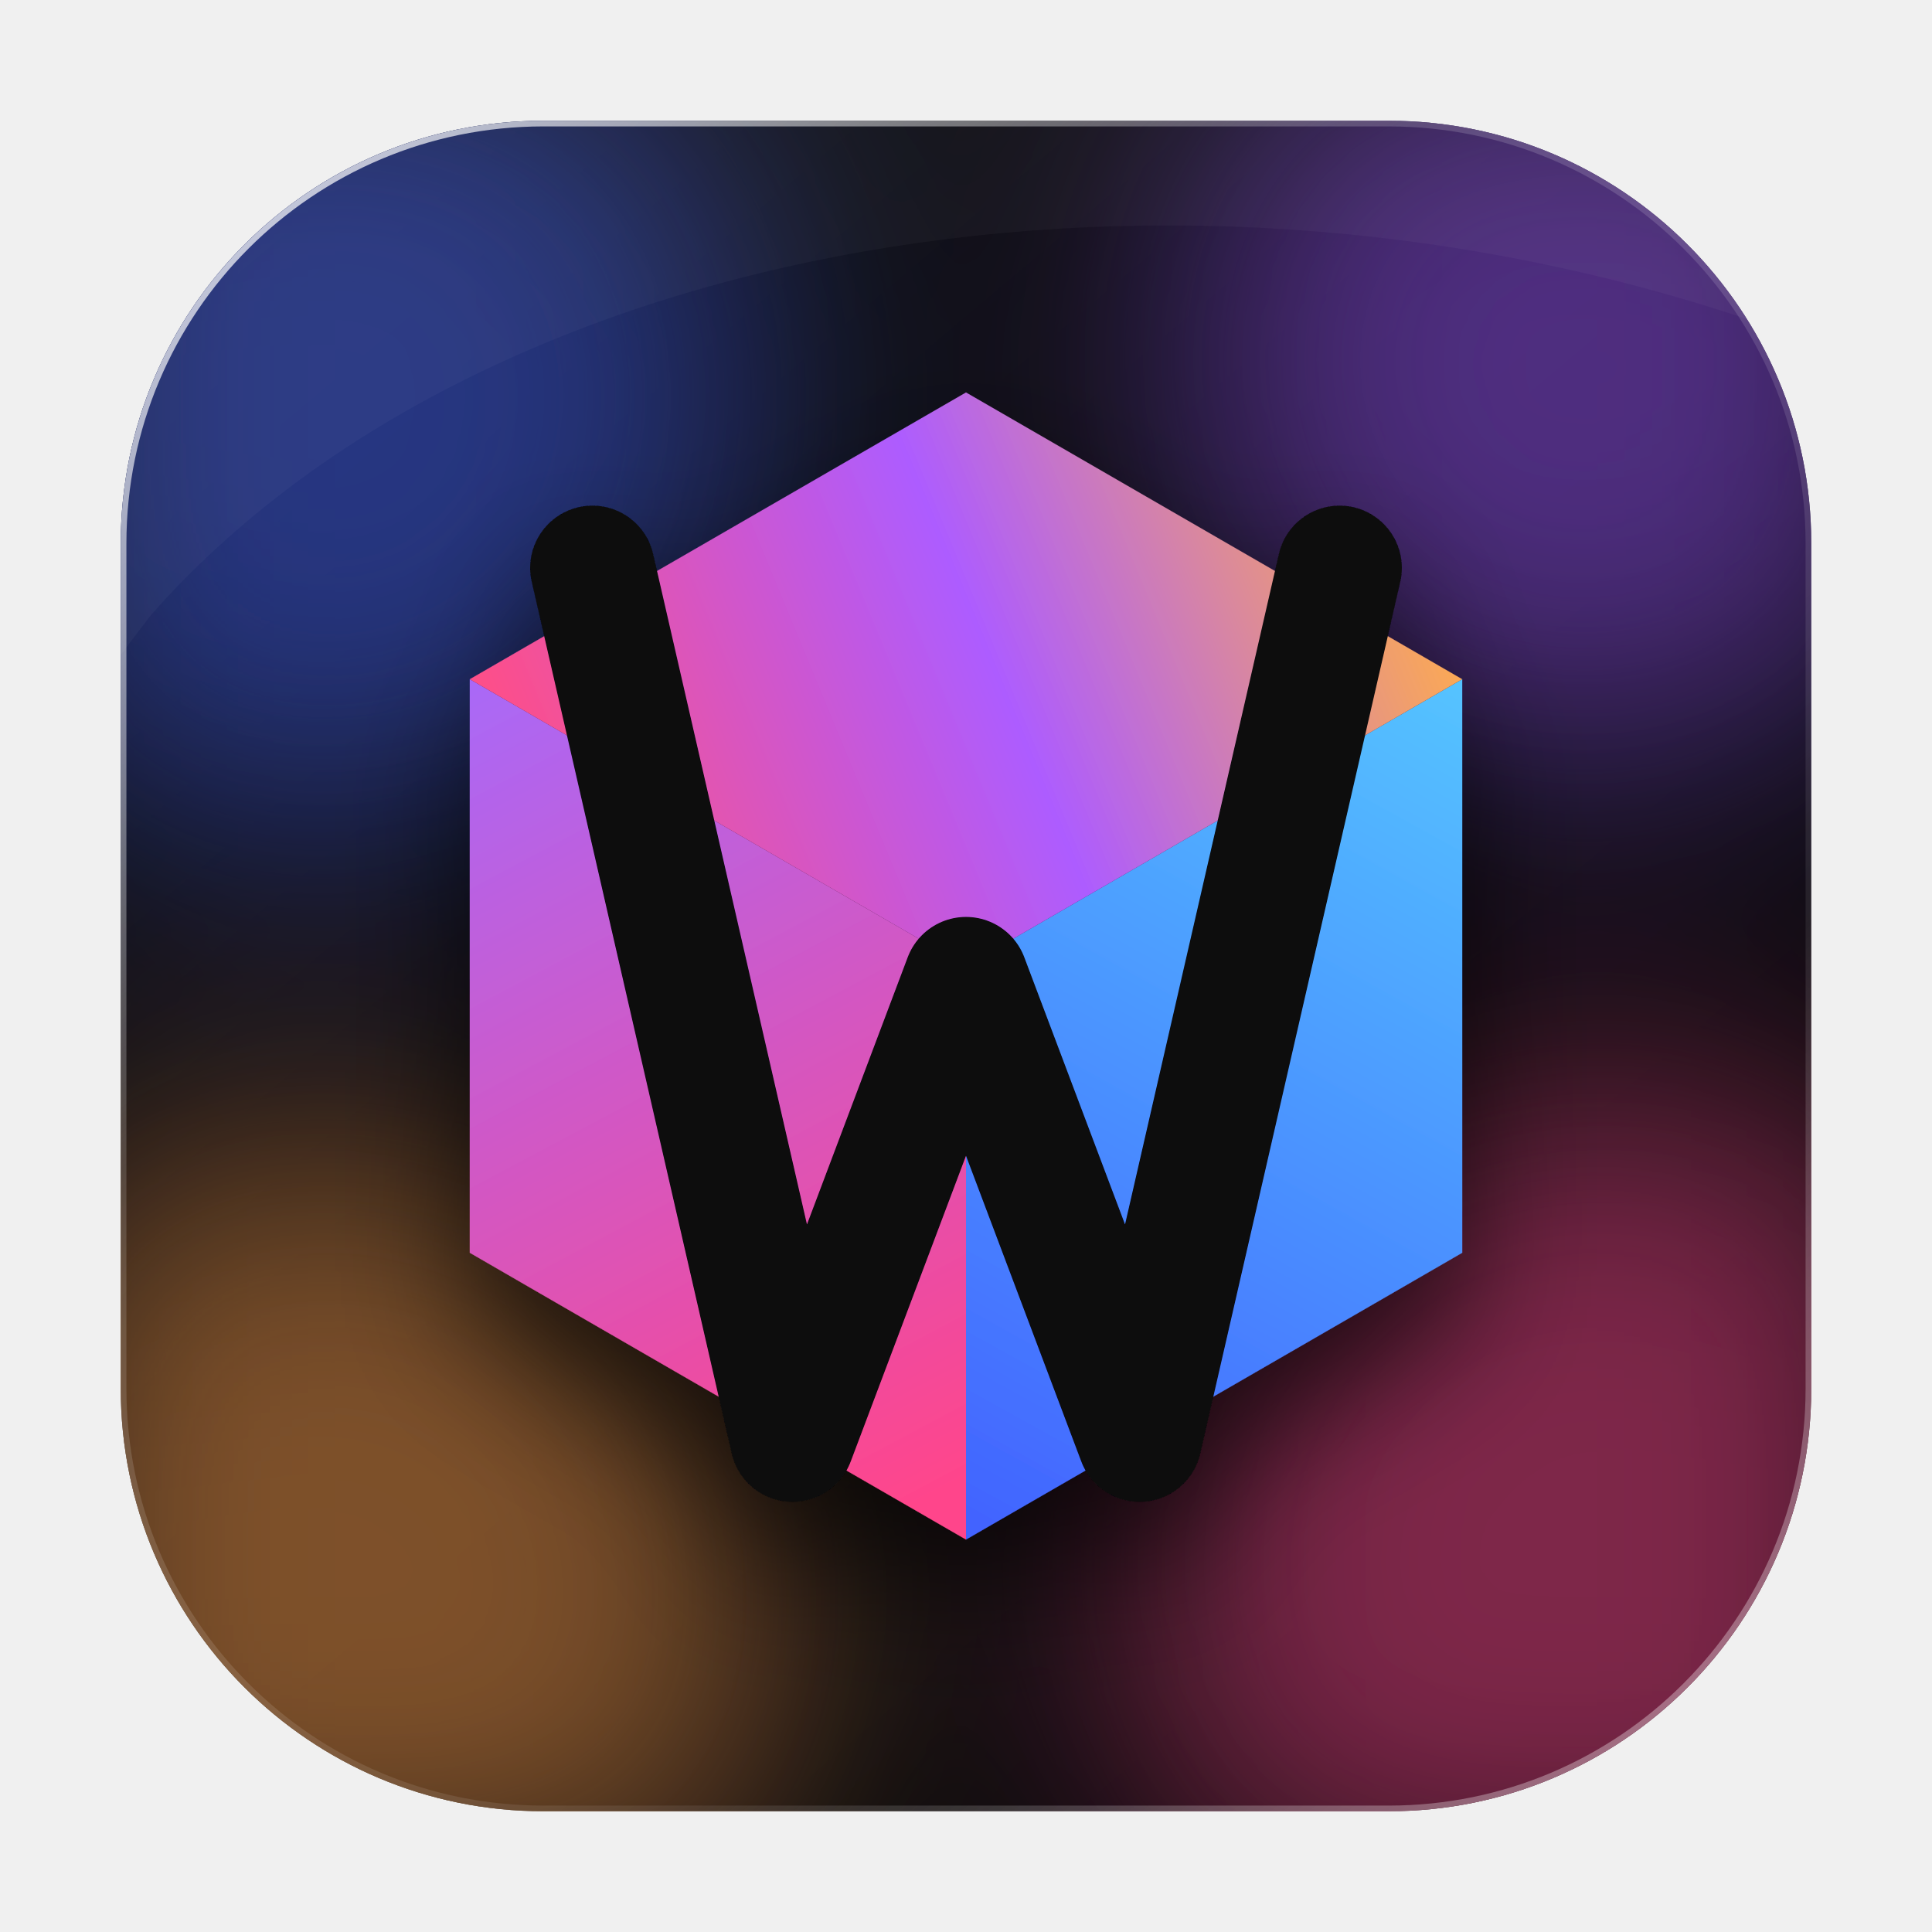
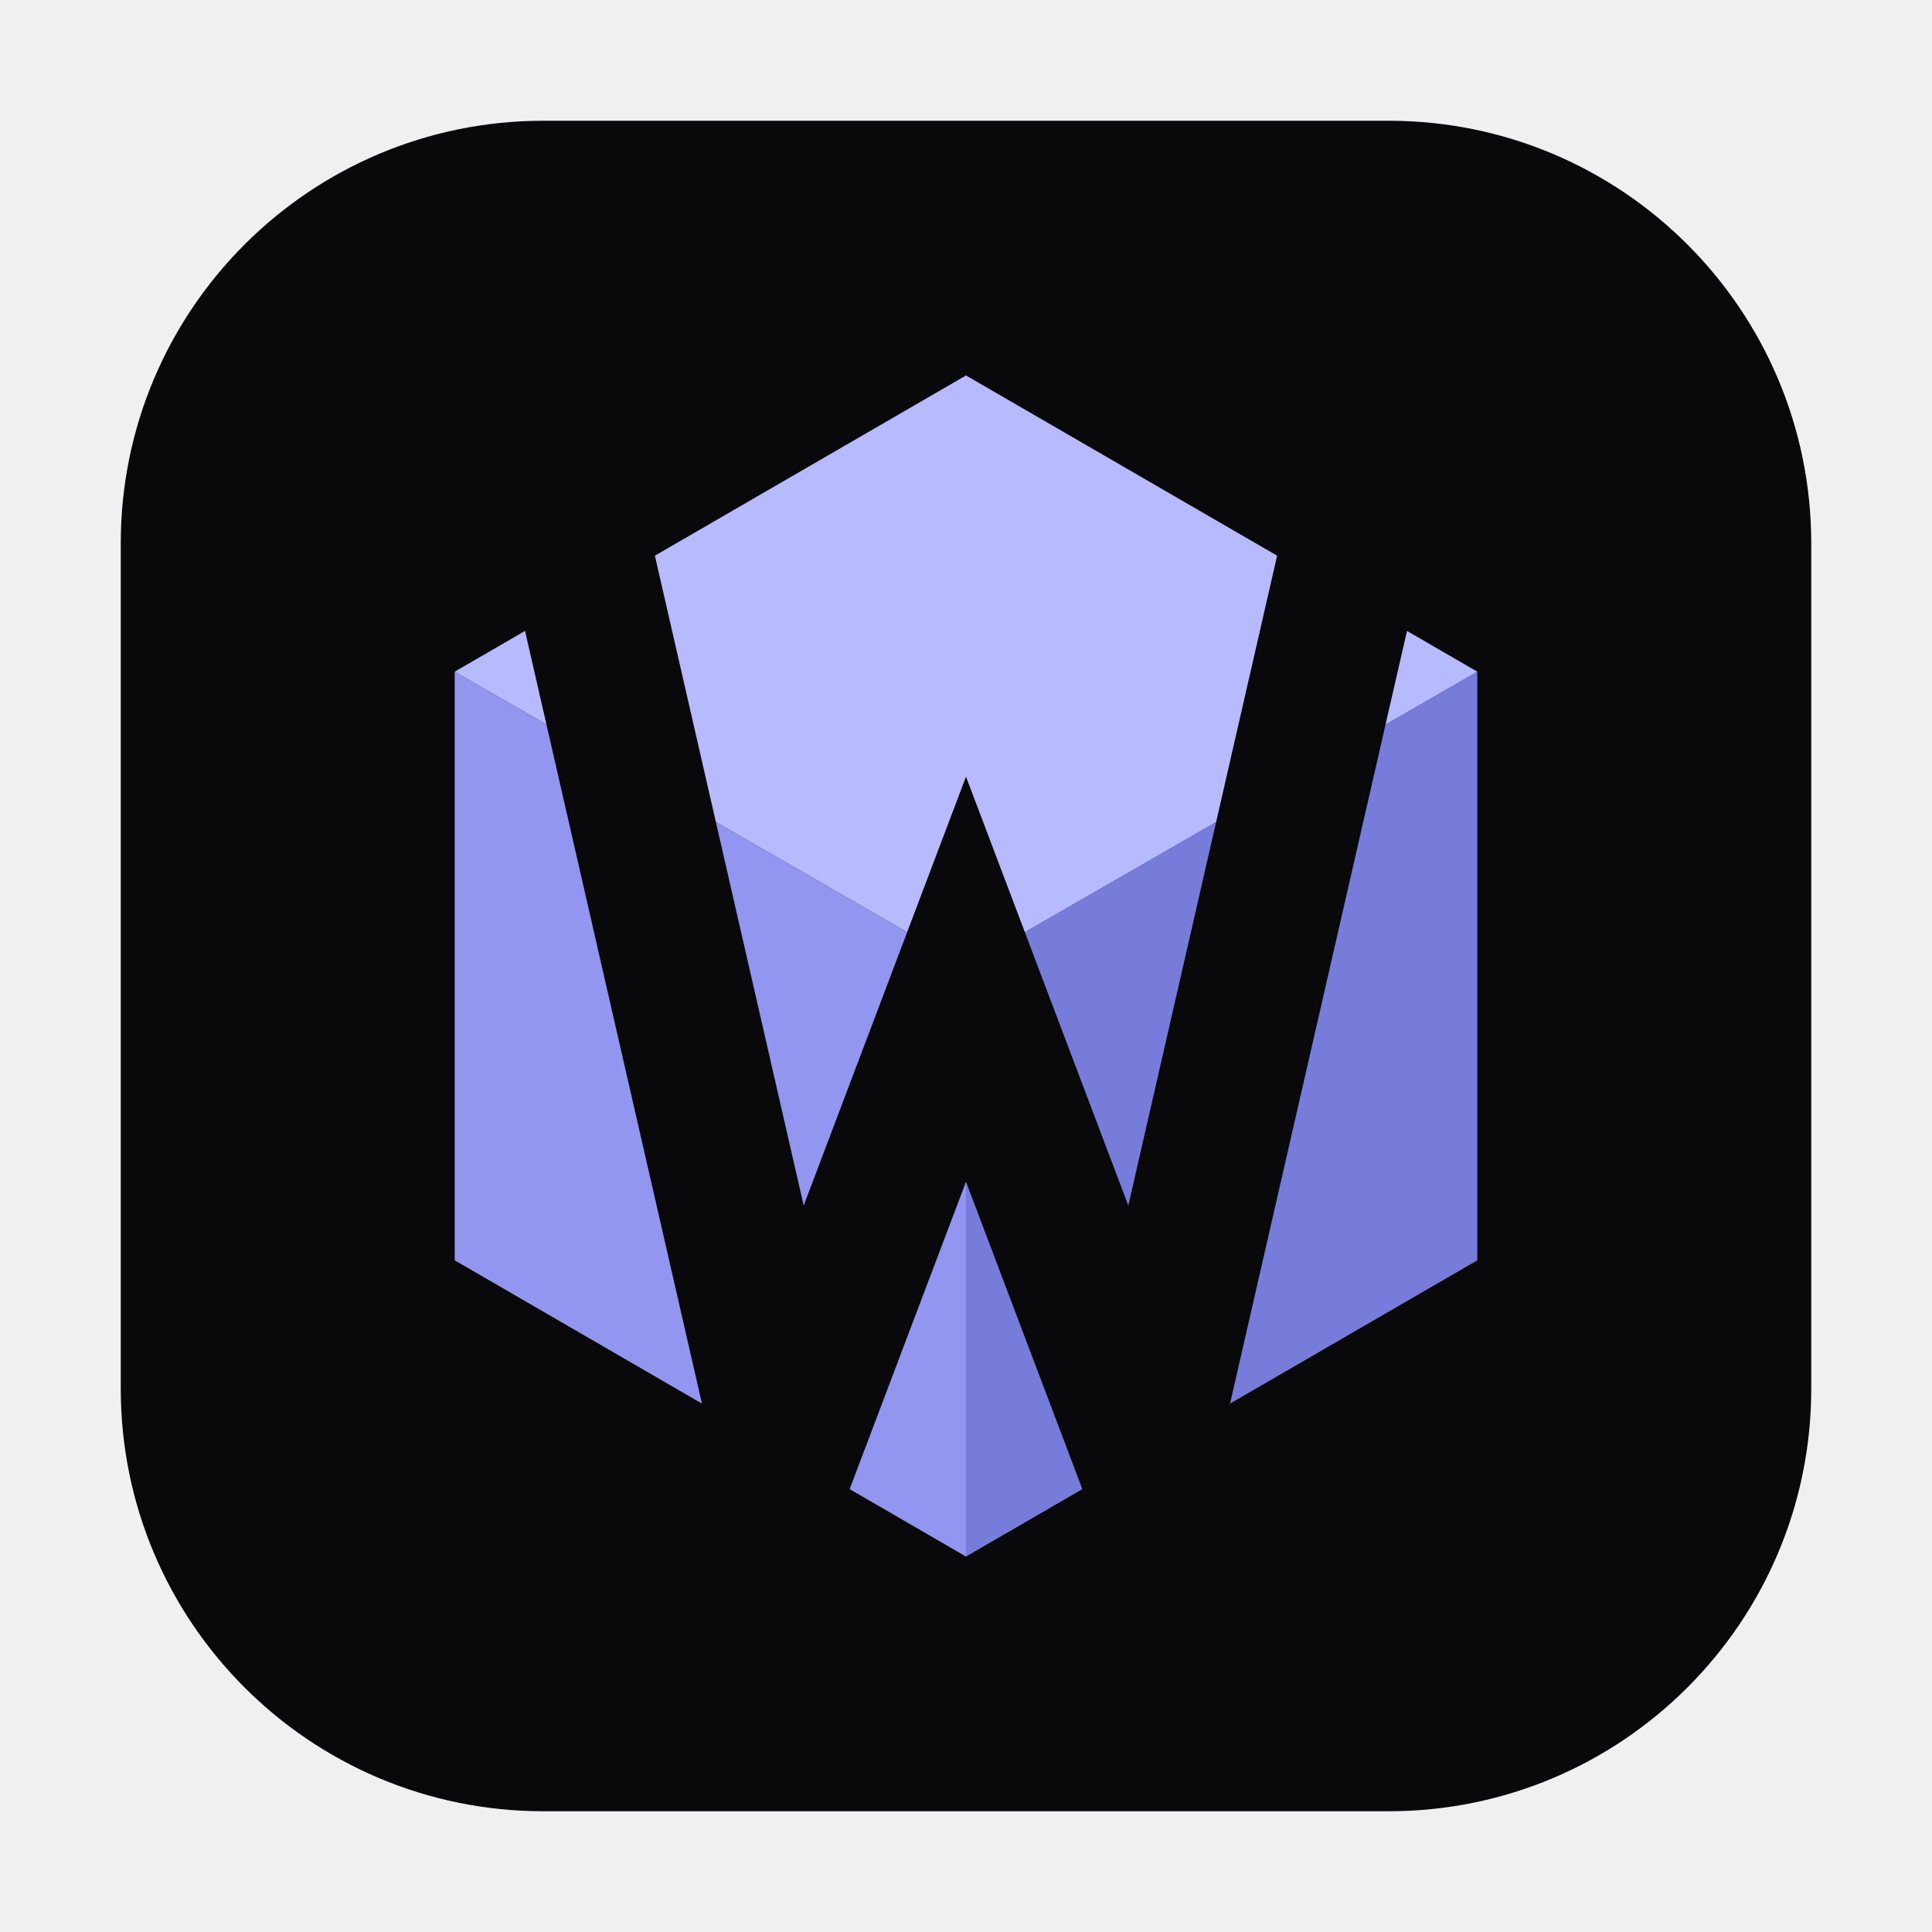
<svg xmlns="http://www.w3.org/2000/svg" viewBox="0 0 1024 1024">
  <defs>
-     <linearGradient id="tile" x1="150" y1="100" x2="850" y2="930" gradientUnits="userSpaceOnUse">
-       <stop stop-color="#15151d" />
-       <stop offset="0.42" stop-color="#09090e" />
-       <stop offset="1" stop-color="#030305" />
-     </linearGradient>
-     <linearGradient id="edge" x1="170" y1="90" x2="850" y2="940" gradientUnits="userSpaceOnUse">
-       <stop stop-color="#ffffff" stop-opacity="0.72" />
-       <stop offset="0.32" stop-color="#ffffff" stop-opacity="0.16" />
-       <stop offset="0.74" stop-color="#ffffff" stop-opacity="0.08" />
-       <stop offset="1" stop-color="#ffffff" stop-opacity="0.34" />
-     </linearGradient>
-     <linearGradient id="left" x1="250" y1="320" x2="500" y2="790" gradientUnits="userSpaceOnUse">
-       <stop stop-color="#a36bff" />
-       <stop offset="1" stop-color="#ff458b" />
-     </linearGradient>
-     <linearGradient id="right" x1="760" y1="330" x2="500" y2="800" gradientUnits="userSpaceOnUse">
-       <stop stop-color="#55c7ff" />
-       <stop offset="1" stop-color="#4263ff" />
-     </linearGradient>
-     <linearGradient id="top" x1="270" y1="410" x2="730" y2="220" gradientUnits="userSpaceOnUse">
-       <stop stop-color="#ff4f87" />
-       <stop offset="0.52" stop-color="#ad5cff" />
-       <stop offset="1" stop-color="#ffad4c" />
-     </linearGradient>
-     <radialGradient id="glass" cx="0" cy="0" r="1" gradientTransform="translate(340 260) rotate(47) scale(770)">
-       <stop stop-color="#ffffff" stop-opacity="0.13" />
-       <stop offset="0.38" stop-color="#ffffff" stop-opacity="0.025" />
-       <stop offset="1" stop-color="#ffffff" stop-opacity="0" />
-     </radialGradient>
-     <filter id="blur" x="-50%" y="-50%" width="200%" height="200%">
-       <feGaussianBlur stdDeviation="74" />
-     </filter>
-     <filter id="cube-shadow" x="-30%" y="-30%" width="160%" height="180%">
-       <feDropShadow dx="0" dy="36" stdDeviation="34" flood-color="#000000" flood-opacity="0.62" />
-     </filter>
-     <clipPath id="tile-clip">
+     <clipPath id="tile">
      <rect x="64" y="64" width="896" height="896" rx="224" />
    </clipPath>
+     <mask id="w-cut" maskUnits="userSpaceOnUse" x="0" y="0" width="1024" height="1024">
+       <rect width="1024" height="1024" fill="#ffffff" />
+       <polyline points="308,294 417,770 512,519 607,770 716,294" fill="none" stroke="#000000" stroke-width="76" stroke-linecap="square" stroke-linejoin="miter" />
+     </mask>
  </defs>
-   <g clip-path="url(#tile-clip)">
-     <rect x="64" y="64" width="896" height="896" fill="url(#tile)" />
-     <g filter="url(#blur)" opacity="0.82">
-       <circle cx="170" cy="210" r="230" fill="#4263ff" />
-       <circle cx="840" cy="190" r="215" fill="#9852ff" />
-       <circle cx="850" cy="830" r="255" fill="#ff458b" />
-       <circle cx="170" cy="850" r="245" fill="#ff9d48" />
-     </g>
-     <rect x="64" y="64" width="896" height="896" fill="#030305" opacity="0.42" />
-     <rect x="64" y="64" width="896" height="896" fill="url(#glass)" />
-     <path d="M80 326C256 126 626 62 943 175V64H64V347Z" fill="#ffffff" opacity="0.035" />
+   <rect x="64" y="64" width="896" height="896" rx="224" fill="#09090b" />
+   <g clip-path="url(#tile)" mask="url(#w-cut)">
+     <path d="M241 356L512 512V825L241 668Z" fill="#9296f0" />
+     <path d="M512 512L783 356V668L512 825Z" fill="#777cdb" />
+     <path d="M241 356L512 199L783 356L512 512Z" fill="#b8baff" />
  </g>
-   <g filter="url(#cube-shadow)">
-     <path d="M249 360L512 512V816L249 664Z" fill="url(#left)" />
-     <path d="M512 512L775 360V664L512 816Z" fill="url(#right)" />
-     <path d="M249 360L512 208L775 360L512 512Z" fill="url(#top)" />
-     <polyline points="314,301 420,763 512,519 604,763 710,301" fill="none" stroke="#07070b" stroke-width="66" stroke-linecap="round" stroke-linejoin="round" />
-   </g>
-   <rect x="65.5" y="65.5" width="893" height="893" rx="222.5" fill="none" stroke="url(#edge)" stroke-width="3" />
</svg>
